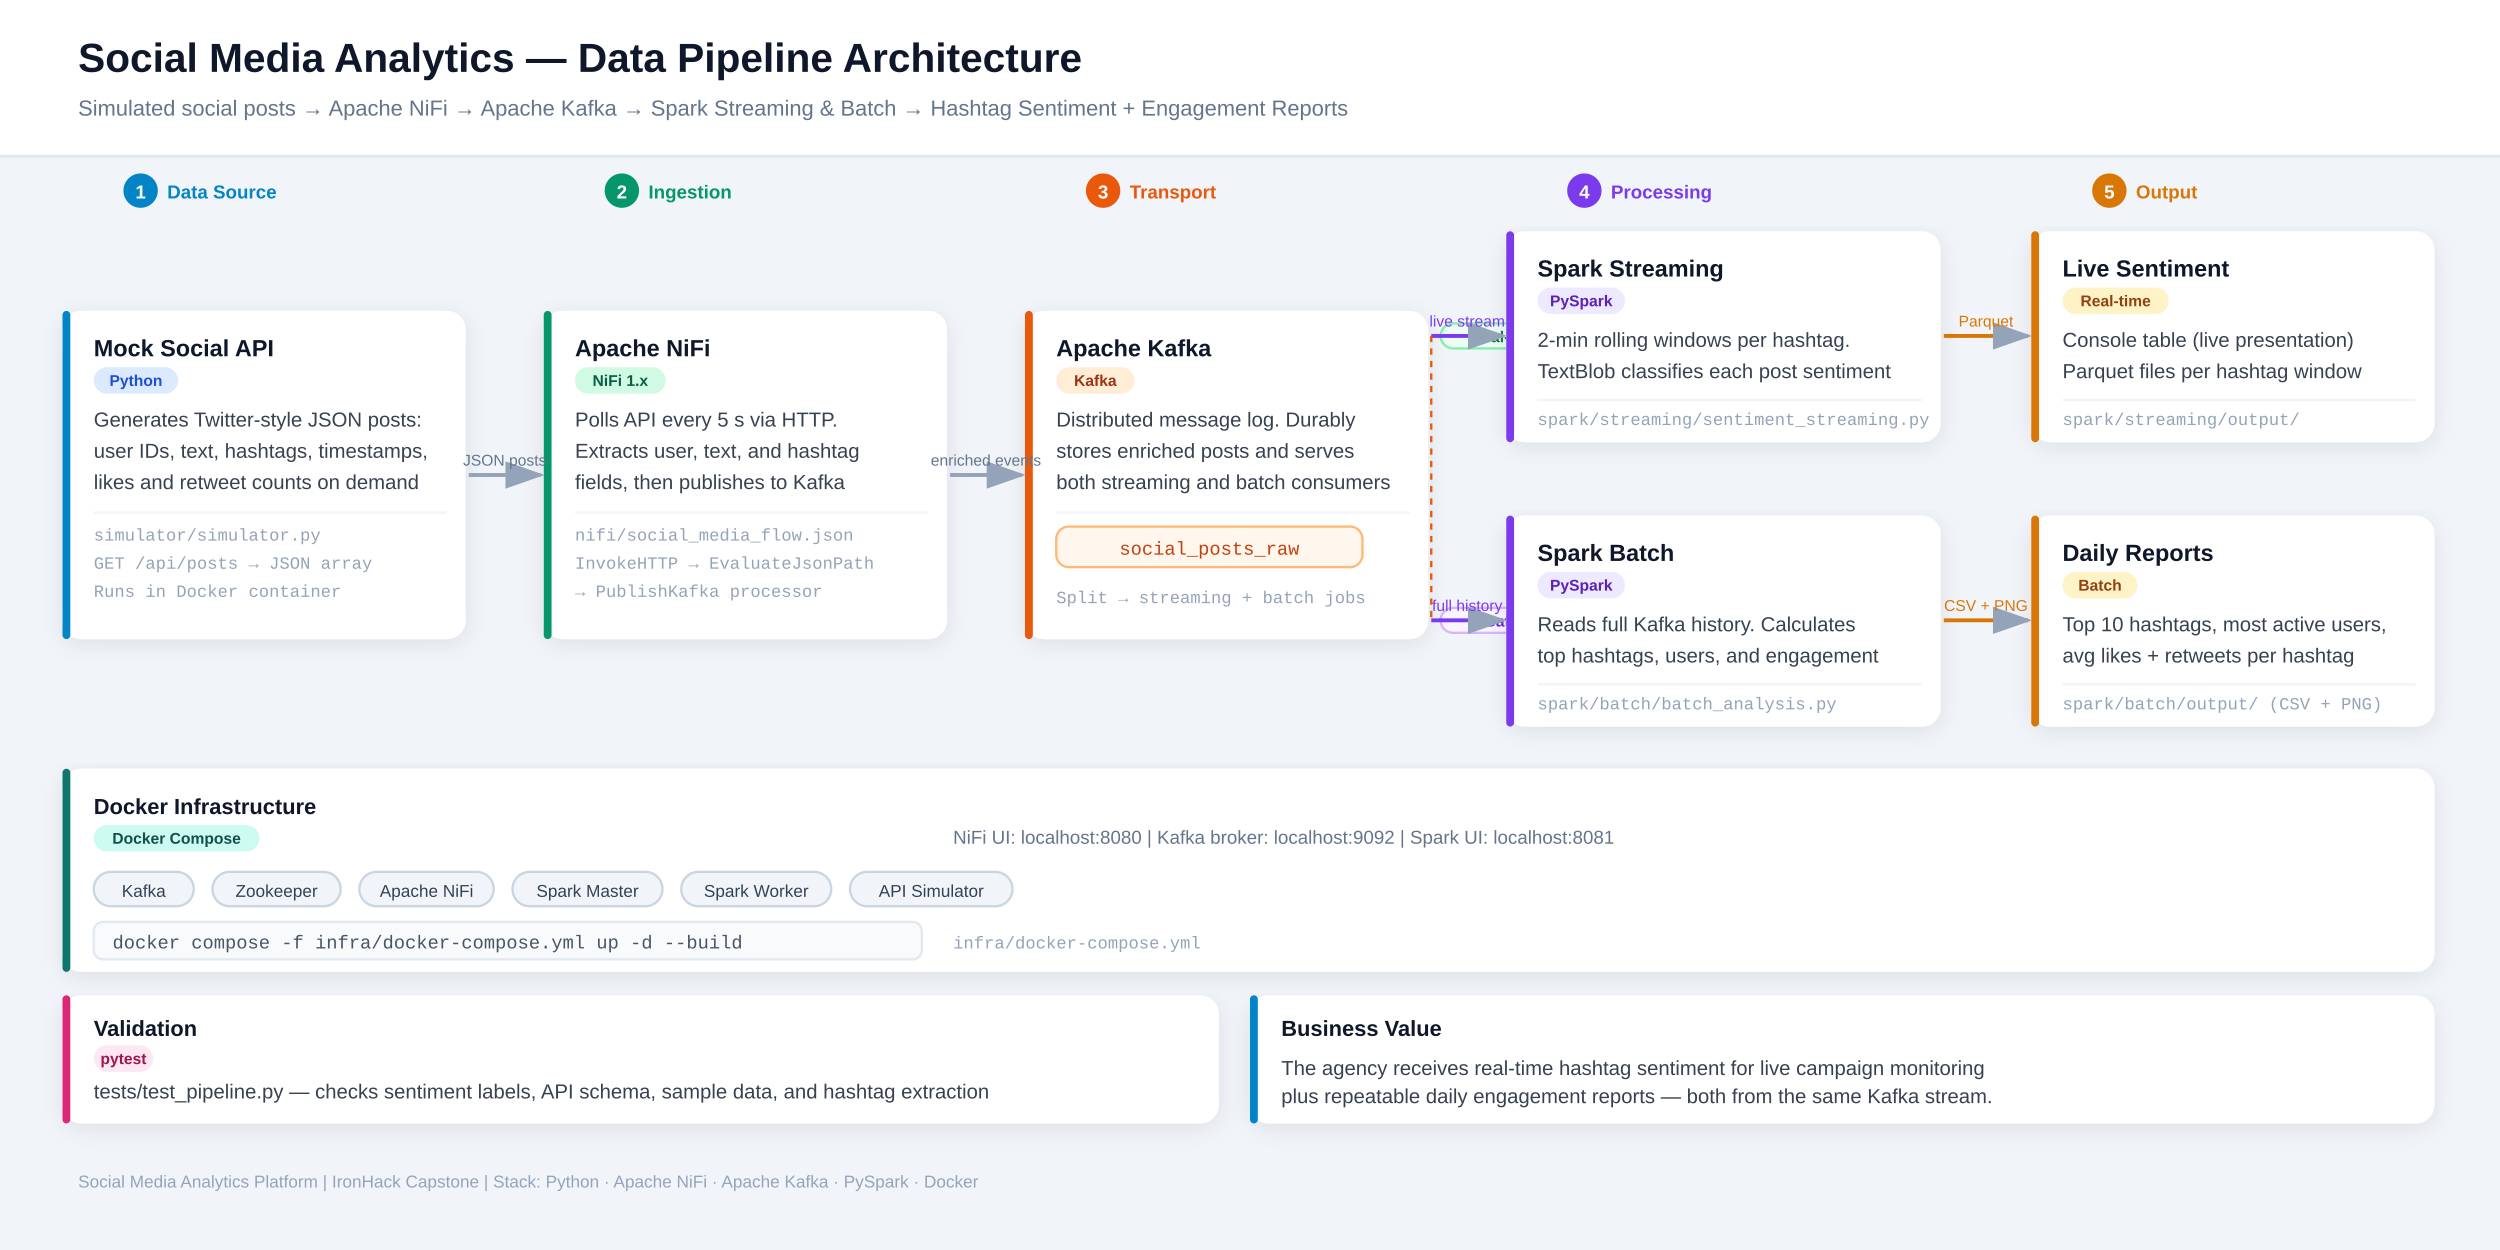
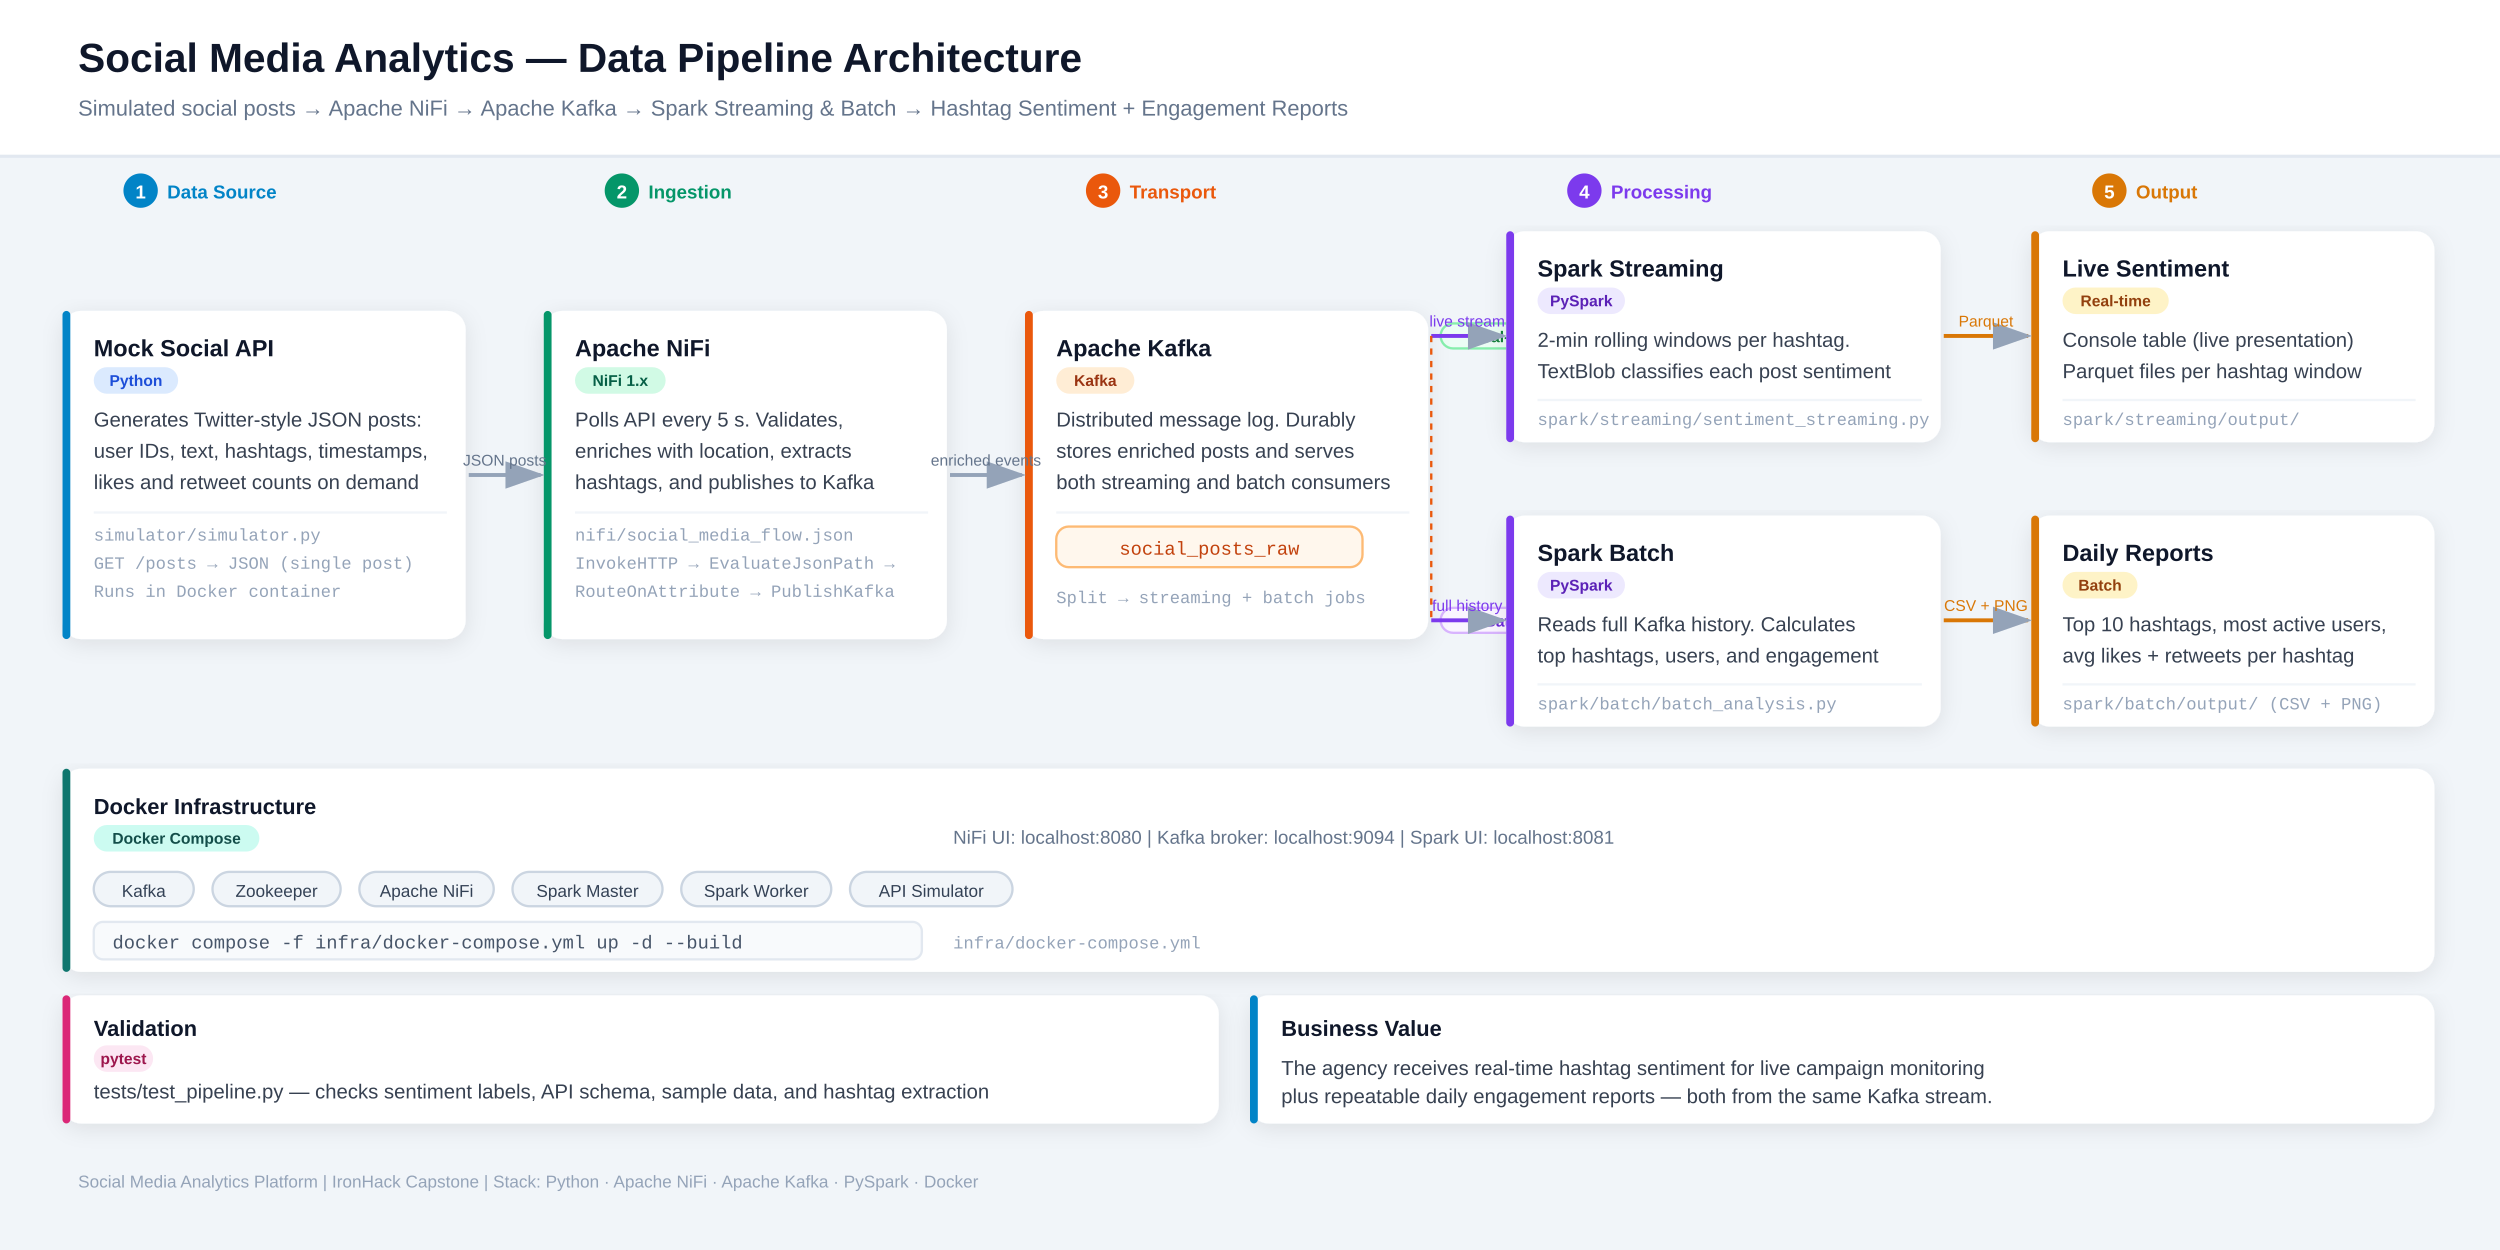
<svg xmlns="http://www.w3.org/2000/svg" width="1600" height="800" viewBox="0 0 1600 800">
  <defs>
    <filter id="shadow" x="-5%" y="-5%" width="115%" height="130%">
      <feDropShadow dx="0" dy="3" stdDeviation="7" flood-color="#0f172a" flood-opacity="0.09" />
    </filter>
    <marker id="arr" markerWidth="10" markerHeight="7" refX="9" refY="3.5" orient="auto">
      <polygon points="0 0, 10 3.5, 0 7" fill="#94a3b8" />
    </marker>
  </defs>
  <rect width="1600" height="800" fill="#f1f5f9" />
  <rect x="0" y="0" width="1600" height="100" fill="white" />
  <text x="50" y="46" font-family="'Segoe UI',Arial,sans-serif" font-size="26" font-weight="700" fill="#0f172a">Social Media Analytics — Data Pipeline Architecture</text>
  <text x="50" y="74" font-family="'Segoe UI',Arial,sans-serif" font-size="14" fill="#64748b">Simulated social posts → Apache NiFi → Apache Kafka → Spark Streaming &amp; Batch → Hashtag Sentiment + Engagement Reports</text>
  <line x1="0" y1="100" x2="1600" y2="100" stroke="#e2e8f0" stroke-width="2" />
  <circle cx="90" cy="122" r="11" fill="#0284c7" />
  <text x="90" y="127" font-family="Arial,sans-serif" font-size="12" font-weight="700" fill="white" text-anchor="middle">1</text>
  <text x="107" y="127" font-family="Arial,sans-serif" font-size="12" font-weight="700" fill="#0284c7">Data Source</text>
  <circle cx="398" cy="122" r="11" fill="#059669" />
  <text x="398" y="127" font-family="Arial,sans-serif" font-size="12" font-weight="700" fill="white" text-anchor="middle">2</text>
  <text x="415" y="127" font-family="Arial,sans-serif" font-size="12" font-weight="700" fill="#059669">Ingestion</text>
  <circle cx="706" cy="122" r="11" fill="#ea580c" />
  <text x="706" y="127" font-family="Arial,sans-serif" font-size="12" font-weight="700" fill="white" text-anchor="middle">3</text>
  <text x="723" y="127" font-family="Arial,sans-serif" font-size="12" font-weight="700" fill="#ea580c">Transport</text>
  <circle cx="1014" cy="122" r="11" fill="#7c3aed" />
  <text x="1014" y="127" font-family="Arial,sans-serif" font-size="12" font-weight="700" fill="white" text-anchor="middle">4</text>
  <text x="1031" y="127" font-family="Arial,sans-serif" font-size="12" font-weight="700" fill="#7c3aed">Processing</text>
  <circle cx="1350" cy="122" r="11" fill="#d97706" />
  <text x="1350" y="127" font-family="Arial,sans-serif" font-size="12" font-weight="700" fill="white" text-anchor="middle">5</text>
  <text x="1367" y="127" font-family="Arial,sans-serif" font-size="12" font-weight="700" fill="#d97706">Output</text>
  <rect x="922" y="207" width="84" height="16" rx="8" fill="#ecfdf5" stroke="#86efac" stroke-width="1.5" />
  <text x="964" y="219" font-family="Arial,sans-serif" font-size="10" font-weight="700" fill="#15803d" text-anchor="middle">Real-time</text>
  <rect x="922" y="389" width="84" height="16" rx="8" fill="#faf5ff" stroke="#d8b4fe" stroke-width="1.5" />
  <text x="964" y="401" font-family="Arial,sans-serif" font-size="10" font-weight="700" fill="#6d28d9" text-anchor="middle">Batch</text>
  <rect x="40" y="199" width="258" height="210" rx="12" fill="white" filter="url(#shadow)" />
  <rect x="40" y="199" width="5" height="210" rx="2.5" fill="#0284c7" />
  <text x="60" y="228" font-family="'Segoe UI',Arial,sans-serif" font-size="15" font-weight="700" fill="#0f172a">Mock Social API</text>
  <rect x="60" y="235" width="54" height="17" rx="8.5" fill="#dbeafe" />
  <text x="87" y="247" font-family="Arial,sans-serif" font-size="10" font-weight="700" fill="#1d4ed8" text-anchor="middle">Python</text>
  <text x="60" y="273" font-family="'Segoe UI',Arial,sans-serif" font-size="13" fill="#374151">Generates Twitter-style JSON posts:</text>
  <text x="60" y="293" font-family="'Segoe UI',Arial,sans-serif" font-size="13" fill="#374151">user IDs, text, hashtags, timestamps,</text>
  <text x="60" y="313" font-family="'Segoe UI',Arial,sans-serif" font-size="13" fill="#374151">likes and retweet counts on demand</text>
  <line x1="60" y1="328" x2="286" y2="328" stroke="#f1f5f9" stroke-width="1.5" />
  <text x="60" y="346" font-family="'Courier New',monospace" font-size="11" fill="#94a3b8">simulator/simulator.py</text>
-   <text x="60" y="364" font-family="'Courier New',monospace" font-size="11" fill="#94a3b8">GET /api/posts → JSON array</text>
+   <text x="60" y="364" font-family="'Courier New',monospace" font-size="11" fill="#94a3b8">GET /posts → JSON (single post)</text>
  <text x="60" y="382" font-family="'Courier New',monospace" font-size="11" fill="#94a3b8">Runs in Docker container</text>
  <rect x="348" y="199" width="258" height="210" rx="12" fill="white" filter="url(#shadow)" />
  <rect x="348" y="199" width="5" height="210" rx="2.5" fill="#059669" />
  <text x="368" y="228" font-family="'Segoe UI',Arial,sans-serif" font-size="15" font-weight="700" fill="#0f172a">Apache NiFi</text>
  <rect x="368" y="235" width="58" height="17" rx="8.5" fill="#d1fae5" />
  <text x="397" y="247" font-family="Arial,sans-serif" font-size="10" font-weight="700" fill="#065f46" text-anchor="middle">NiFi 1.x</text>
-   <text x="368" y="273" font-family="'Segoe UI',Arial,sans-serif" font-size="13" fill="#374151">Polls API every 5 s via HTTP.</text>
-   <text x="368" y="293" font-family="'Segoe UI',Arial,sans-serif" font-size="13" fill="#374151">Extracts user, text, and hashtag</text>
-   <text x="368" y="313" font-family="'Segoe UI',Arial,sans-serif" font-size="13" fill="#374151">fields, then publishes to Kafka</text>
+   <text x="368" y="273" font-family="'Segoe UI',Arial,sans-serif" font-size="13" fill="#374151">Polls API every 5 s. Validates,</text>
+   <text x="368" y="293" font-family="'Segoe UI',Arial,sans-serif" font-size="13" fill="#374151">enriches with location, extracts</text>
+   <text x="368" y="313" font-family="'Segoe UI',Arial,sans-serif" font-size="13" fill="#374151">hashtags, and publishes to Kafka</text>
  <line x1="368" y1="328" x2="594" y2="328" stroke="#f1f5f9" stroke-width="1.5" />
  <text x="368" y="346" font-family="'Courier New',monospace" font-size="11" fill="#94a3b8">nifi/social_media_flow.json</text>
-   <text x="368" y="364" font-family="'Courier New',monospace" font-size="11" fill="#94a3b8">InvokeHTTP → EvaluateJsonPath</text>
-   <text x="368" y="382" font-family="'Courier New',monospace" font-size="11" fill="#94a3b8">→ PublishKafka processor</text>
+   <text x="368" y="364" font-family="'Courier New',monospace" font-size="11" fill="#94a3b8">InvokeHTTP → EvaluateJsonPath →</text>
+   <text x="368" y="382" font-family="'Courier New',monospace" font-size="11" fill="#94a3b8">RouteOnAttribute → PublishKafka</text>
  <rect x="656" y="199" width="258" height="210" rx="12" fill="white" filter="url(#shadow)" />
  <rect x="656" y="199" width="5" height="210" rx="2.5" fill="#ea580c" />
  <text x="676" y="228" font-family="'Segoe UI',Arial,sans-serif" font-size="15" font-weight="700" fill="#0f172a">Apache Kafka</text>
  <rect x="676" y="235" width="50" height="17" rx="8.5" fill="#ffedd5" />
  <text x="701" y="247" font-family="Arial,sans-serif" font-size="10" font-weight="700" fill="#9a3412" text-anchor="middle">Kafka</text>
  <text x="676" y="273" font-family="'Segoe UI',Arial,sans-serif" font-size="13" fill="#374151">Distributed message log. Durably</text>
  <text x="676" y="293" font-family="'Segoe UI',Arial,sans-serif" font-size="13" fill="#374151">stores enriched posts and serves</text>
  <text x="676" y="313" font-family="'Segoe UI',Arial,sans-serif" font-size="13" fill="#374151">both streaming and batch consumers</text>
  <line x1="676" y1="328" x2="902" y2="328" stroke="#f1f5f9" stroke-width="1.5" />
  <rect x="676" y="337" width="196" height="26" rx="8" fill="#fff7ed" stroke="#fdba74" stroke-width="1.5" />
  <text x="774" y="355" font-family="'Courier New',monospace" font-size="12" fill="#c2410c" text-anchor="middle">social_posts_raw</text>
  <text x="676" y="386" font-family="'Courier New',monospace" font-size="11" fill="#94a3b8">Split → streaming + batch jobs</text>
  <rect x="964" y="148" width="278" height="135" rx="12" fill="white" filter="url(#shadow)" />
  <rect x="964" y="148" width="5" height="135" rx="2.5" fill="#7c3aed" />
  <text x="984" y="177" font-family="'Segoe UI',Arial,sans-serif" font-size="15" font-weight="700" fill="#0f172a">Spark Streaming</text>
  <rect x="984" y="184" width="56" height="17" rx="8.5" fill="#ede9fe" />
  <text x="1012" y="196" font-family="Arial,sans-serif" font-size="10" font-weight="700" fill="#5b21b6" text-anchor="middle">PySpark</text>
  <text x="984" y="222" font-family="'Segoe UI',Arial,sans-serif" font-size="13" fill="#374151">2-min rolling windows per hashtag.</text>
  <text x="984" y="242" font-family="'Segoe UI',Arial,sans-serif" font-size="13" fill="#374151">TextBlob classifies each post sentiment</text>
  <line x1="984" y1="256" x2="1230" y2="256" stroke="#f1f5f9" stroke-width="1.5" />
  <text x="984" y="272" font-family="'Courier New',monospace" font-size="11" fill="#94a3b8">spark/streaming/sentiment_streaming.py</text>
  <rect x="1300" y="148" width="258" height="135" rx="12" fill="white" filter="url(#shadow)" />
  <rect x="1300" y="148" width="5" height="135" rx="2.5" fill="#d97706" />
  <text x="1320" y="177" font-family="'Segoe UI',Arial,sans-serif" font-size="15" font-weight="700" fill="#0f172a">Live Sentiment</text>
  <rect x="1320" y="184" width="68" height="17" rx="8.5" fill="#fef3c7" />
  <text x="1354" y="196" font-family="Arial,sans-serif" font-size="10" font-weight="700" fill="#92400e" text-anchor="middle">Real-time</text>
  <text x="1320" y="222" font-family="'Segoe UI',Arial,sans-serif" font-size="13" fill="#374151">Console table (live presentation)</text>
  <text x="1320" y="242" font-family="'Segoe UI',Arial,sans-serif" font-size="13" fill="#374151">Parquet files per hashtag window</text>
  <line x1="1320" y1="256" x2="1546" y2="256" stroke="#f1f5f9" stroke-width="1.5" />
  <text x="1320" y="272" font-family="'Courier New',monospace" font-size="11" fill="#94a3b8">spark/streaming/output/</text>
  <rect x="964" y="330" width="278" height="135" rx="12" fill="white" filter="url(#shadow)" />
  <rect x="964" y="330" width="5" height="135" rx="2.5" fill="#7c3aed" />
  <text x="984" y="359" font-family="'Segoe UI',Arial,sans-serif" font-size="15" font-weight="700" fill="#0f172a">Spark Batch</text>
  <rect x="984" y="366" width="56" height="17" rx="8.5" fill="#ede9fe" />
  <text x="1012" y="378" font-family="Arial,sans-serif" font-size="10" font-weight="700" fill="#5b21b6" text-anchor="middle">PySpark</text>
  <text x="984" y="404" font-family="'Segoe UI',Arial,sans-serif" font-size="13" fill="#374151">Reads full Kafka history. Calculates</text>
  <text x="984" y="424" font-family="'Segoe UI',Arial,sans-serif" font-size="13" fill="#374151">top hashtags, users, and engagement</text>
  <line x1="984" y1="438" x2="1230" y2="438" stroke="#f1f5f9" stroke-width="1.5" />
  <text x="984" y="454" font-family="'Courier New',monospace" font-size="11" fill="#94a3b8">spark/batch/batch_analysis.py</text>
  <rect x="1300" y="330" width="258" height="135" rx="12" fill="white" filter="url(#shadow)" />
  <rect x="1300" y="330" width="5" height="135" rx="2.5" fill="#d97706" />
  <text x="1320" y="359" font-family="'Segoe UI',Arial,sans-serif" font-size="15" font-weight="700" fill="#0f172a">Daily Reports</text>
  <rect x="1320" y="366" width="48" height="17" rx="8.5" fill="#fef3c7" />
  <text x="1344" y="378" font-family="Arial,sans-serif" font-size="10" font-weight="700" fill="#92400e" text-anchor="middle">Batch</text>
  <text x="1320" y="404" font-family="'Segoe UI',Arial,sans-serif" font-size="13" fill="#374151">Top 10 hashtags, most active users,</text>
  <text x="1320" y="424" font-family="'Segoe UI',Arial,sans-serif" font-size="13" fill="#374151">avg likes + retweets per hashtag</text>
  <line x1="1320" y1="438" x2="1546" y2="438" stroke="#f1f5f9" stroke-width="1.5" />
  <text x="1320" y="454" font-family="'Courier New',monospace" font-size="11" fill="#94a3b8">spark/batch/output/  (CSV + PNG)</text>
  <line x1="300" y1="304" x2="346" y2="304" stroke="#94a3b8" stroke-width="2.5" marker-end="url(#arr)" />
  <text x="323" y="298" font-family="Arial,sans-serif" font-size="10" fill="#64748b" text-anchor="middle">JSON posts</text>
  <line x1="608" y1="304" x2="654" y2="304" stroke="#94a3b8" stroke-width="2.5" marker-end="url(#arr)" />
  <text x="631" y="298" font-family="Arial,sans-serif" font-size="10" fill="#64748b" text-anchor="middle">enriched events</text>
  <line x1="916" y1="215" x2="962" y2="215" stroke="#7c3aed" stroke-width="2.5" marker-end="url(#arr)" />
  <text x="939" y="209" font-family="Arial,sans-serif" font-size="10" fill="#7c3aed" text-anchor="middle">live stream</text>
  <line x1="916" y1="397" x2="962" y2="397" stroke="#7c3aed" stroke-width="2.5" marker-end="url(#arr)" />
  <text x="939" y="391" font-family="Arial,sans-serif" font-size="10" fill="#7c3aed" text-anchor="middle">full history</text>
  <line x1="1244" y1="215" x2="1298" y2="215" stroke="#d97706" stroke-width="2.5" marker-end="url(#arr)" />
  <text x="1271" y="209" font-family="Arial,sans-serif" font-size="10" fill="#d97706" text-anchor="middle">Parquet</text>
  <line x1="1244" y1="397" x2="1298" y2="397" stroke="#d97706" stroke-width="2.5" marker-end="url(#arr)" />
  <text x="1271" y="391" font-family="Arial,sans-serif" font-size="10" fill="#d97706" text-anchor="middle">CSV + PNG</text>
  <line x1="916" y1="215" x2="916" y2="397" stroke="#ea580c" stroke-width="1.5" stroke-dasharray="4 4" />
  <rect x="40" y="492" width="1518" height="130" rx="12" fill="white" filter="url(#shadow)" />
  <rect x="40" y="492" width="5" height="130" rx="2.5" fill="#0f766e" />
  <text x="60" y="521" font-family="'Segoe UI',Arial,sans-serif" font-size="14" font-weight="700" fill="#0f172a">Docker Infrastructure</text>
  <rect x="60" y="528" width="106" height="17" rx="8.5" fill="#ccfbf1" />
  <text x="113" y="540" font-family="Arial,sans-serif" font-size="10" font-weight="700" fill="#134e4a" text-anchor="middle">Docker Compose</text>
  <rect x="60" y="558" width="64" height="22" rx="11" fill="#f1f5f9" stroke="#cbd5e1" stroke-width="1.5" />
  <text x="92" y="574" font-family="Arial,sans-serif" font-size="11" fill="#334155" text-anchor="middle">Kafka</text>
  <rect x="136" y="558" width="82" height="22" rx="11" fill="#f1f5f9" stroke="#cbd5e1" stroke-width="1.5" />
  <text x="177" y="574" font-family="Arial,sans-serif" font-size="11" fill="#334155" text-anchor="middle">Zookeeper</text>
  <rect x="230" y="558" width="86" height="22" rx="11" fill="#f1f5f9" stroke="#cbd5e1" stroke-width="1.5" />
  <text x="273" y="574" font-family="Arial,sans-serif" font-size="11" fill="#334155" text-anchor="middle">Apache NiFi</text>
  <rect x="328" y="558" width="96" height="22" rx="11" fill="#f1f5f9" stroke="#cbd5e1" stroke-width="1.5" />
  <text x="376" y="574" font-family="Arial,sans-serif" font-size="11" fill="#334155" text-anchor="middle">Spark Master</text>
  <rect x="436" y="558" width="96" height="22" rx="11" fill="#f1f5f9" stroke="#cbd5e1" stroke-width="1.5" />
  <text x="484" y="574" font-family="Arial,sans-serif" font-size="11" fill="#334155" text-anchor="middle">Spark Worker</text>
  <rect x="544" y="558" width="104" height="22" rx="11" fill="#f1f5f9" stroke="#cbd5e1" stroke-width="1.5" />
  <text x="596" y="574" font-family="Arial,sans-serif" font-size="11" fill="#334155" text-anchor="middle">API Simulator</text>
  <rect x="60" y="590" width="530" height="24" rx="6" fill="#f8fafc" stroke="#e2e8f0" stroke-width="1.5" />
  <text x="72" y="607" font-family="'Courier New',monospace" font-size="12" fill="#475569">docker compose -f infra/docker-compose.yml up -d --build</text>
-   <text x="610" y="540" font-family="'Segoe UI',Arial,sans-serif" font-size="12" fill="#64748b">NiFi UI: localhost:8080  |  Kafka broker: localhost:9092  |  Spark UI: localhost:8081</text>
+   <text x="610" y="540" font-family="'Segoe UI',Arial,sans-serif" font-size="12" fill="#64748b">NiFi UI: localhost:8080  |  Kafka broker: localhost:9094  |  Spark UI: localhost:8081</text>
  <text x="610" y="607" font-family="'Courier New',monospace" font-size="11" fill="#94a3b8">infra/docker-compose.yml</text>
  <rect x="40" y="637" width="740" height="82" rx="12" fill="white" filter="url(#shadow)" />
  <rect x="40" y="637" width="5" height="82" rx="2.5" fill="#db2777" />
  <text x="60" y="663" font-family="'Segoe UI',Arial,sans-serif" font-size="14" font-weight="700" fill="#0f172a">Validation</text>
  <rect x="60" y="669" width="38" height="17" rx="8.5" fill="#fce7f3" />
  <text x="79" y="681" font-family="Arial,sans-serif" font-size="10" font-weight="700" fill="#9d174d" text-anchor="middle">pytest</text>
  <text x="60" y="703" font-family="'Segoe UI',Arial,sans-serif" font-size="13" fill="#374151">tests/test_pipeline.py — checks sentiment labels, API schema, sample data, and hashtag extraction</text>
  <rect x="800" y="637" width="758" height="82" rx="12" fill="white" filter="url(#shadow)" />
  <rect x="800" y="637" width="5" height="82" rx="2.5" fill="#0284c7" />
  <text x="820" y="663" font-family="'Segoe UI',Arial,sans-serif" font-size="14" font-weight="700" fill="#0f172a">Business Value</text>
  <text x="820" y="688" font-family="'Segoe UI',Arial,sans-serif" font-size="13" fill="#374151">The agency receives real-time hashtag sentiment for live campaign monitoring</text>
  <text x="820" y="706" font-family="'Segoe UI',Arial,sans-serif" font-size="13" fill="#374151">plus repeatable daily engagement reports — both from the same Kafka stream.</text>
  <text x="50" y="760" font-family="Arial,sans-serif" font-size="11" fill="#94a3b8">Social Media Analytics Platform  |  IronHack Capstone  |  Stack: Python · Apache NiFi · Apache Kafka · PySpark · Docker</text>
</svg>
